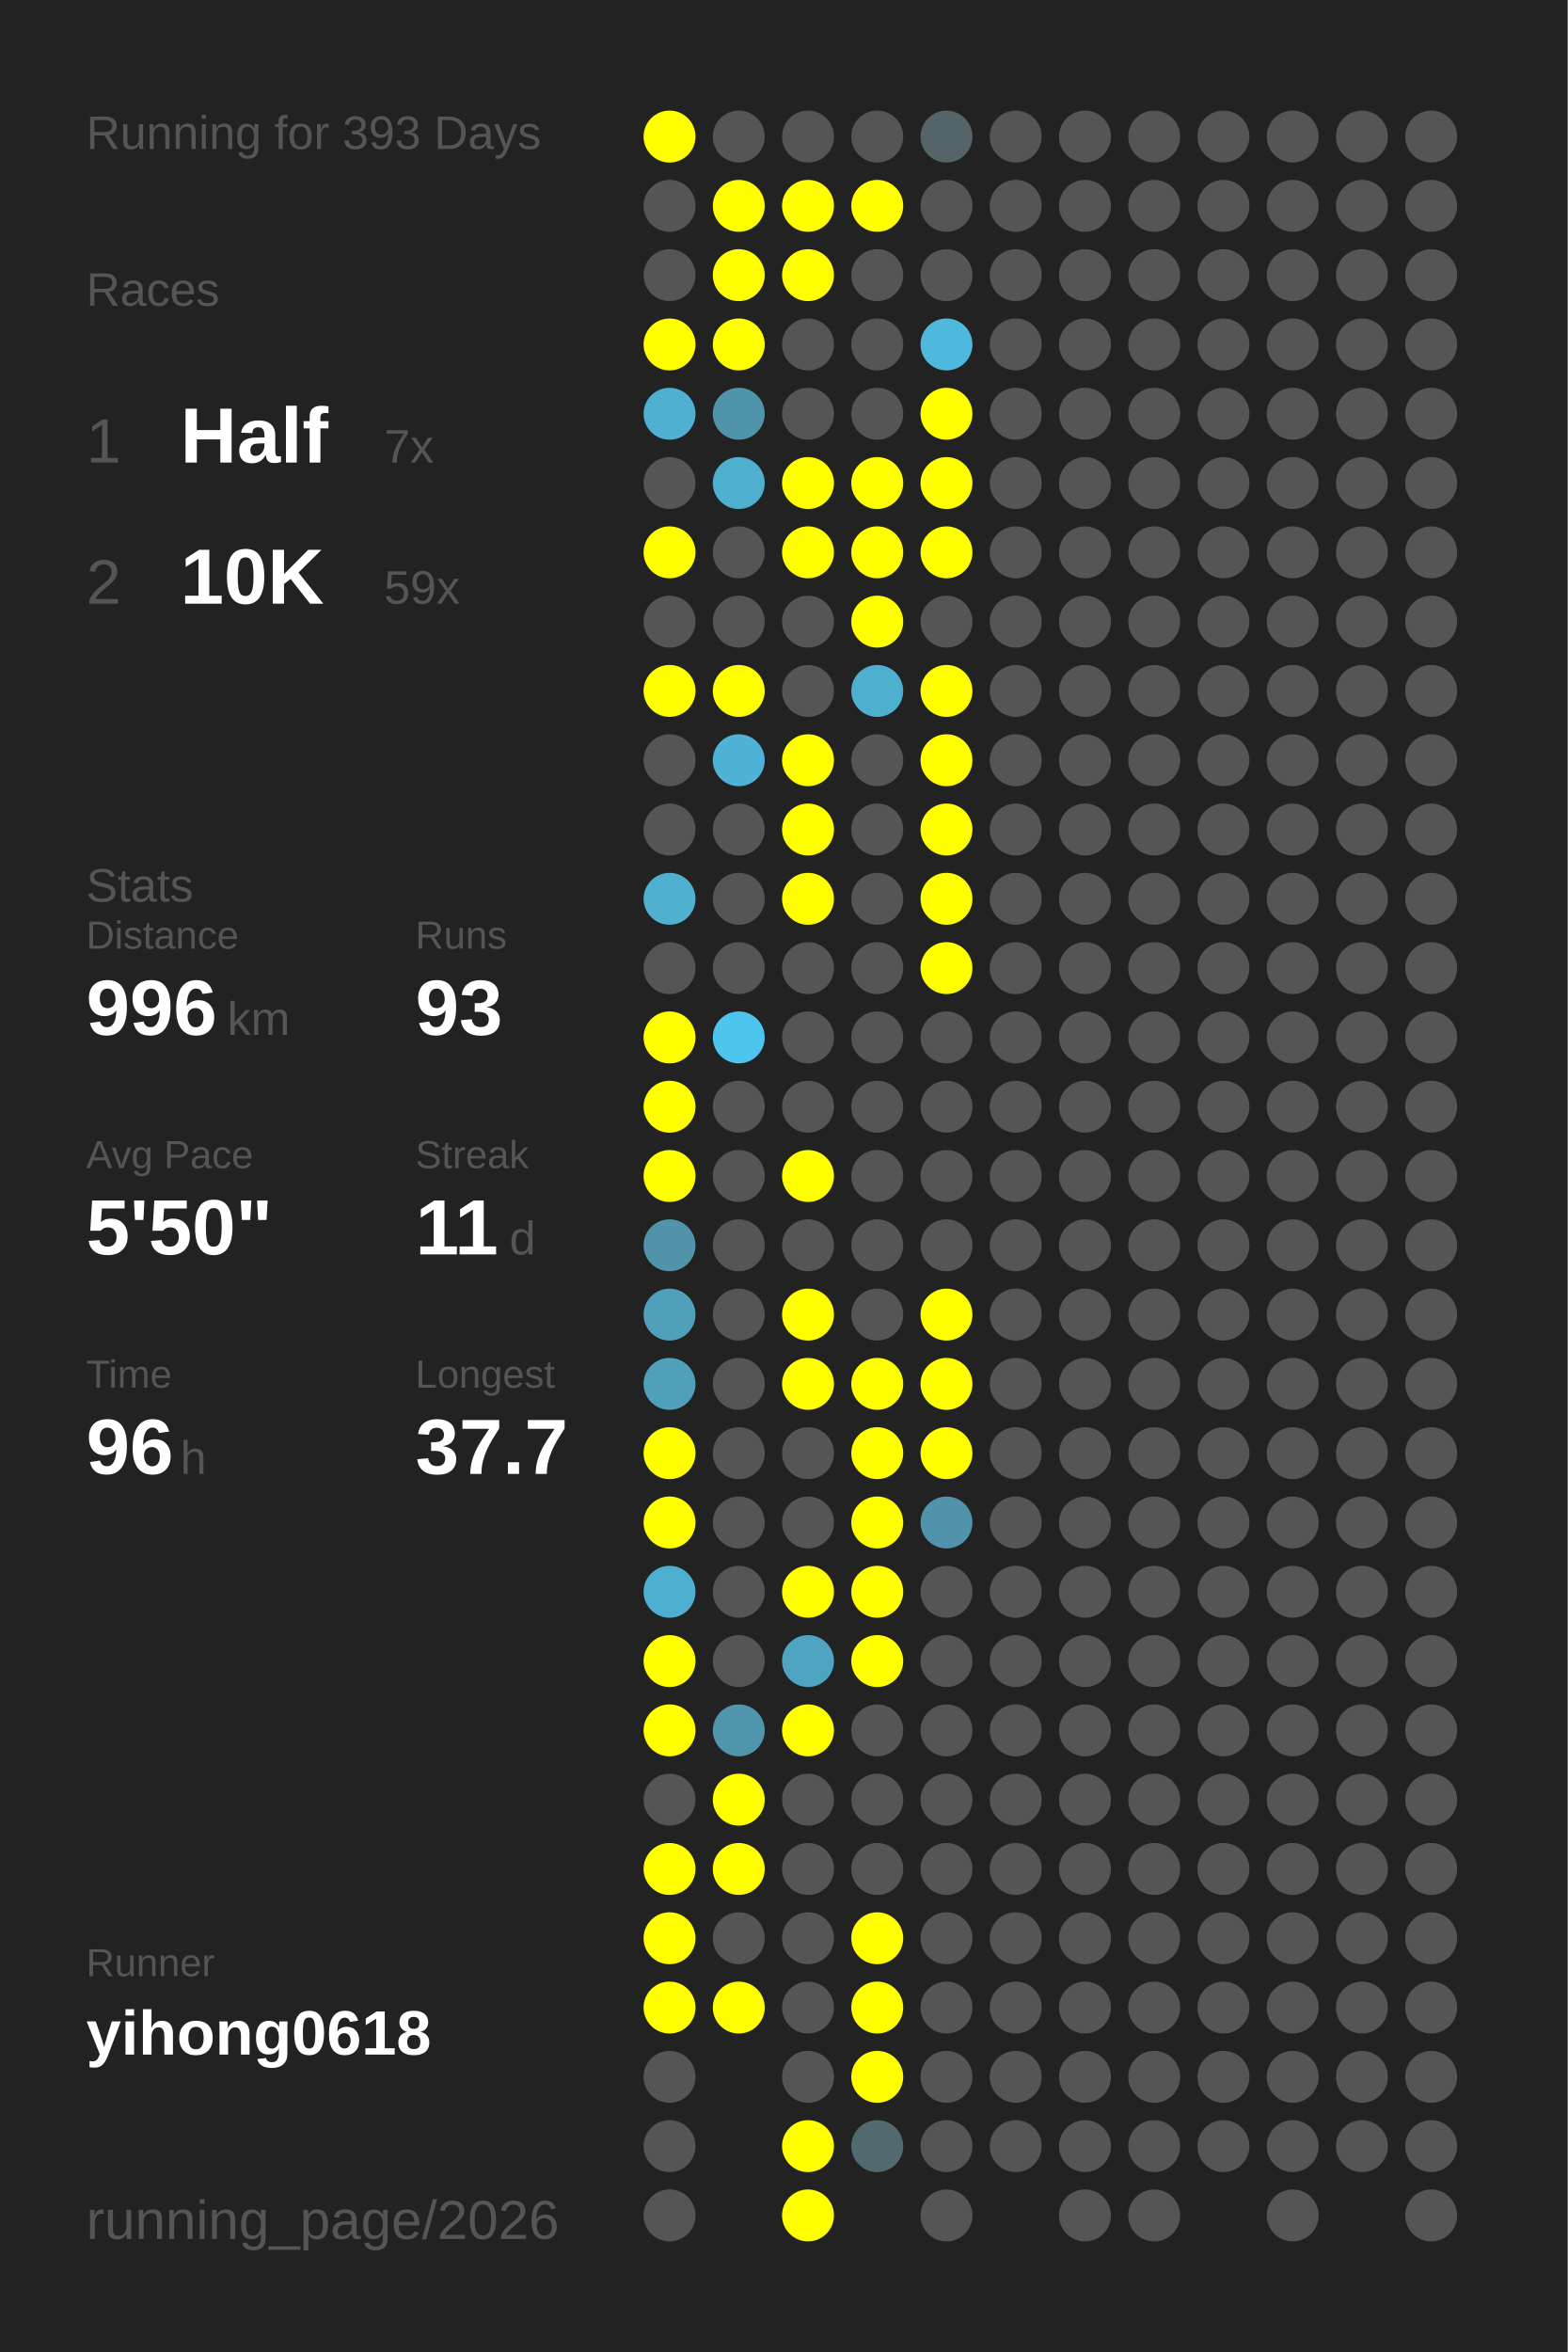
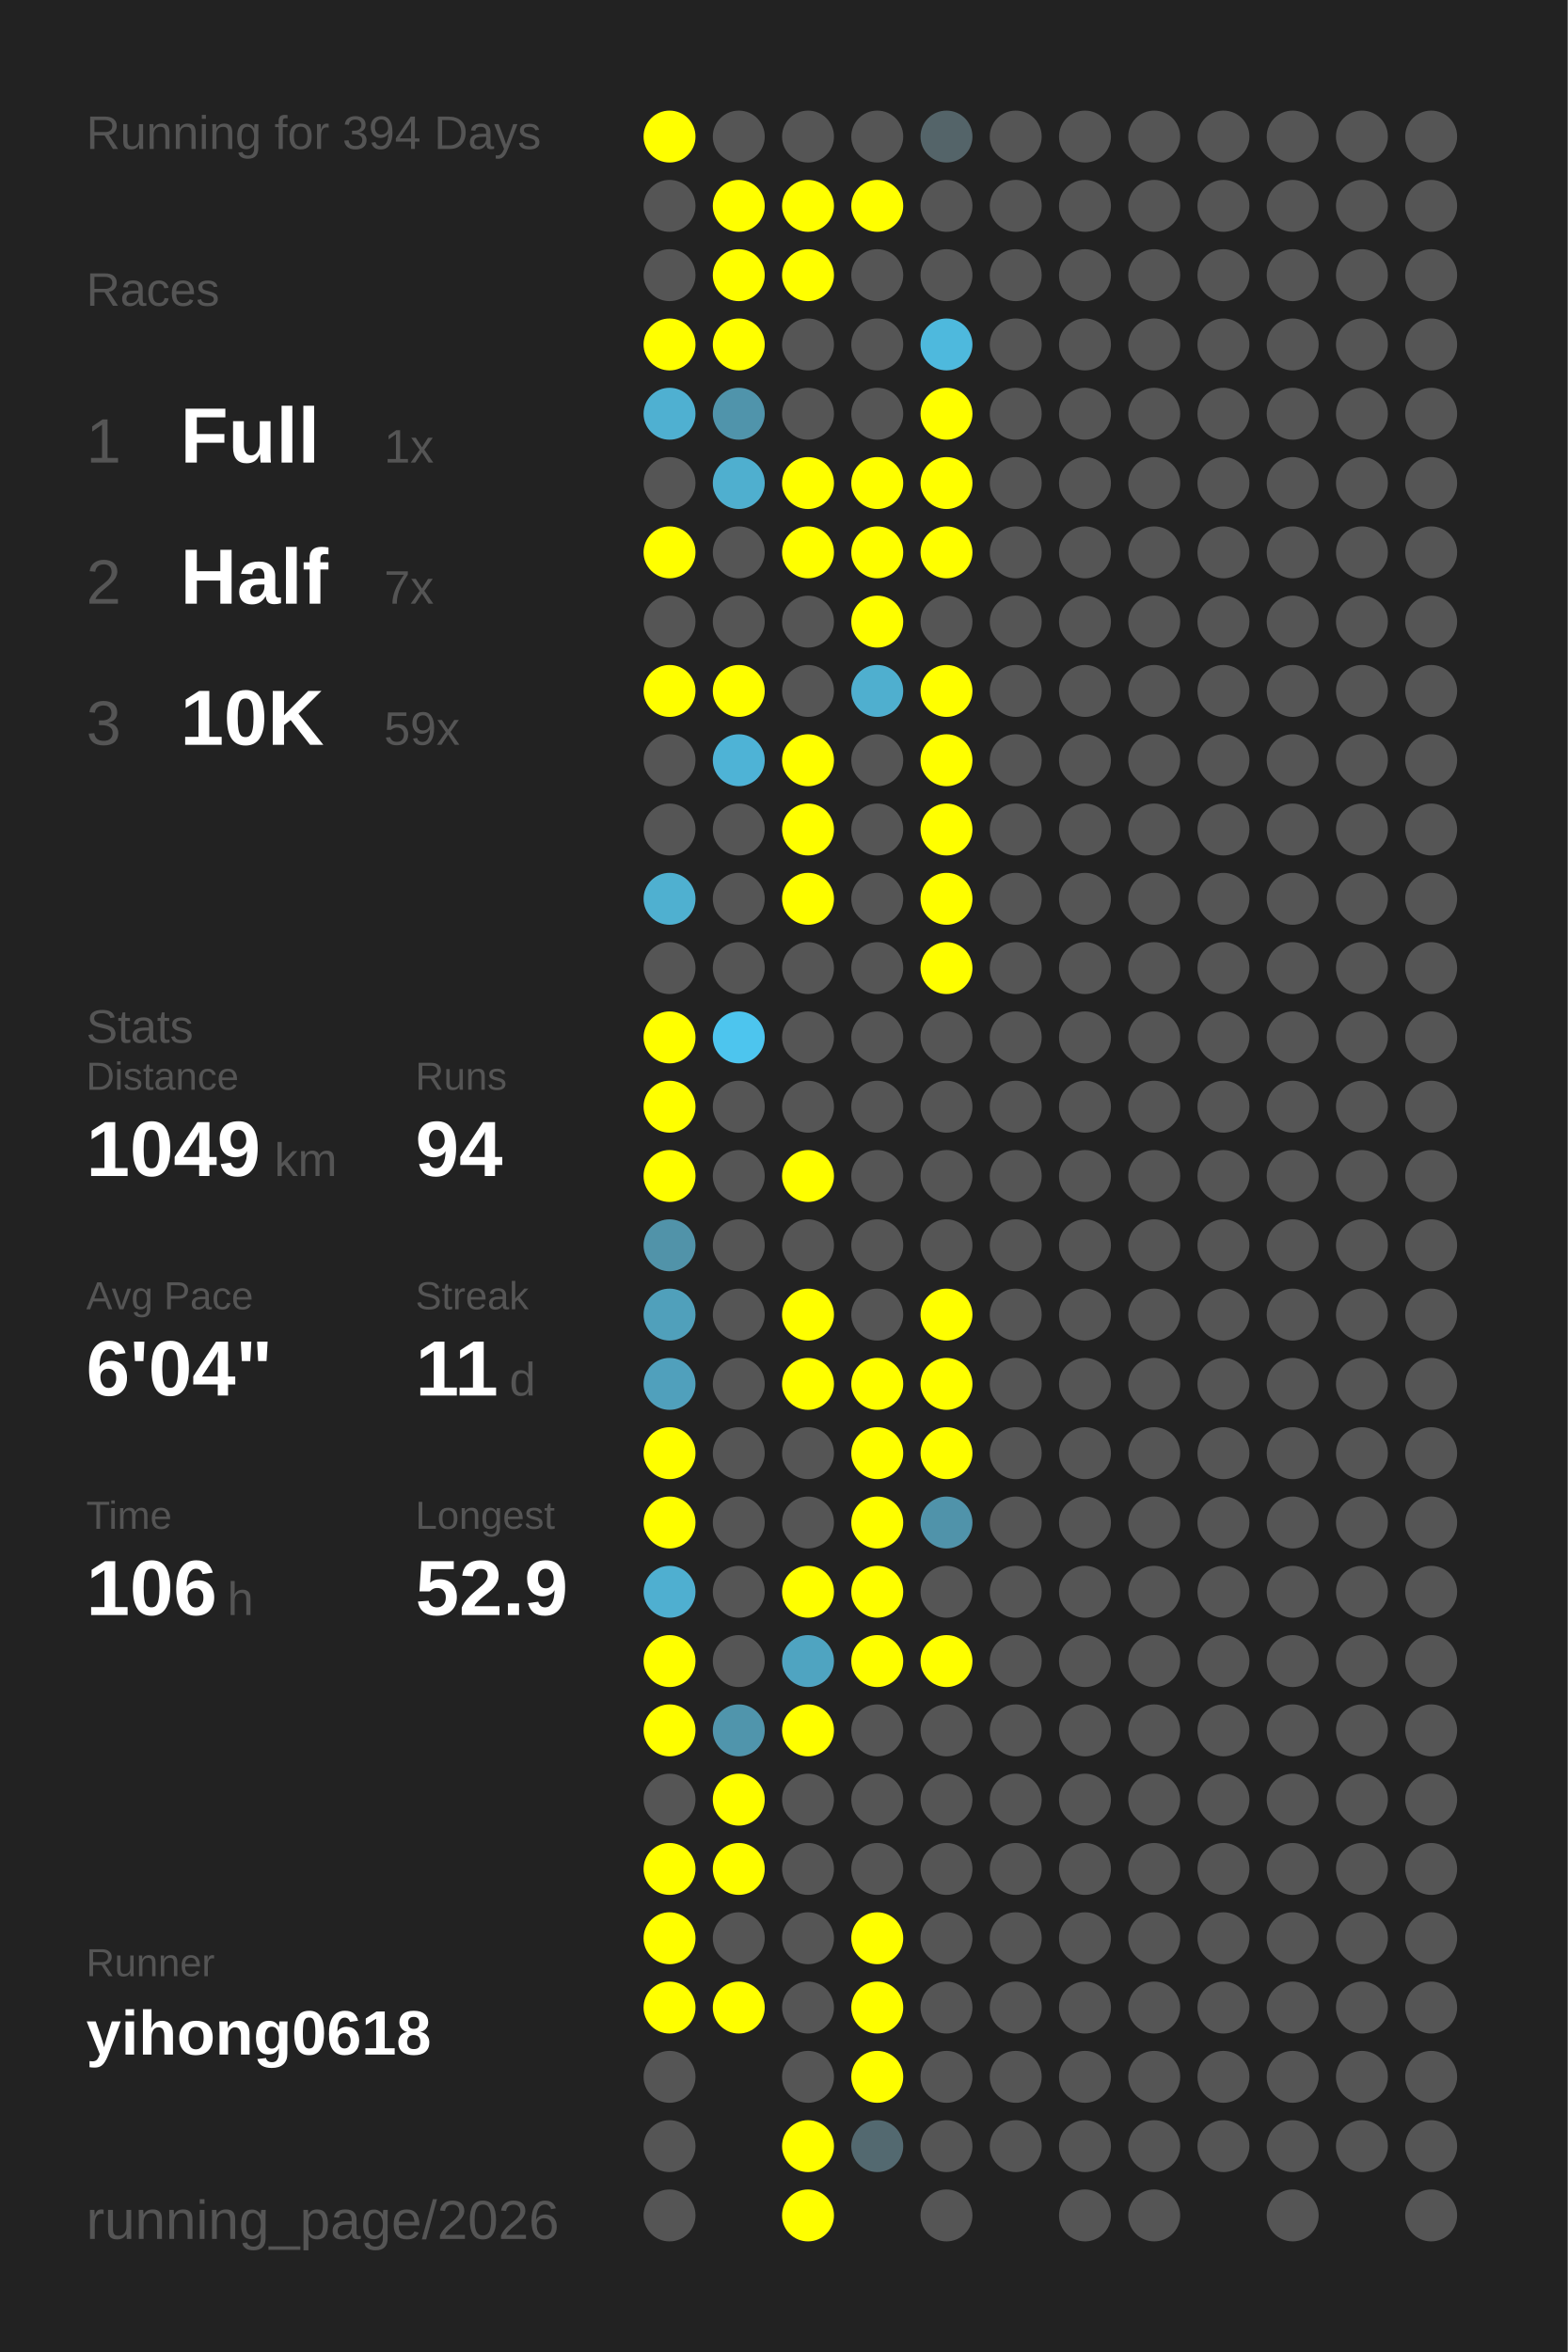
<svg xmlns="http://www.w3.org/2000/svg" baseProfile="full" height="300mm" version="1.1" viewBox="0,0,200,300" width="200mm">
  <defs />
  <rect fill="#222222" height="300" width="200" x="0" y="0" />
-   <text fill="#555555" style="font-size:6px; font-family:Arial;" x="11" y="19">Running for 393 Days</text>
+   <text fill="#555555" style="font-size:6px; font-family:Arial;" x="11" y="19">Running for 394 Days</text>
  <text fill="#555555" style="font-size:6px; font-family:Arial;" x="11" y="39">Races</text>
  <text fill="#555555" style="font-size:8px; font-family:Arial;" x="11" y="59">1</text>
-   <text fill="#FFFFFF" style="font-size:10px; font-family:Arial; font-weight:bold;" x="23" y="59">Half</text>
-   <text fill="#555555" style="font-size:6px; font-family:Arial;" x="49" y="59">7x</text>
+   <text fill="#FFFFFF" style="font-size:10px; font-family:Arial; font-weight:bold;" x="23" y="59">Full</text>
+   <text fill="#555555" style="font-size:6px; font-family:Arial;" x="49" y="59">1x</text>
  <text fill="#555555" style="font-size:8px; font-family:Arial;" x="11" y="77">2</text>
-   <text fill="#FFFFFF" style="font-size:10px; font-family:Arial; font-weight:bold;" x="23" y="77">10K</text>
-   <text fill="#555555" style="font-size:6px; font-family:Arial;" x="49" y="77">59x</text>
-   <text fill="#555555" style="font-size:6px; font-family:Arial;" x="11" y="115">Stats</text>
-   <text fill="#555555" style="font-size:5px; font-family:Arial;" x="11" y="121">Distance</text>
-   <text fill="#FFFFFF" style="font-size:10px; font-family:Arial; font-weight:bold;" x="11" y="132">996</text>
-   <text fill="#555555" style="font-size:6px; font-family:Arial;" x="29" y="132">km</text>
-   <text fill="#555555" style="font-size:5px; font-family:Arial;" x="53" y="121">Runs</text>
-   <text fill="#FFFFFF" style="font-size:10px; font-family:Arial; font-weight:bold;" x="53" y="132">93</text>
-   <text fill="#555555" style="font-size:5px; font-family:Arial;" x="11" y="149">Avg Pace</text>
-   <text fill="#FFFFFF" style="font-size:10px; font-family:Arial; font-weight:bold;" x="11" y="160">5'50"</text>
-   <text fill="#555555" style="font-size:5px; font-family:Arial;" x="53" y="149">Streak</text>
-   <text fill="#FFFFFF" style="font-size:10px; font-family:Arial; font-weight:bold;" x="53" y="160">11</text>
-   <text fill="#555555" style="font-size:6px; font-family:Arial;" x="65" y="160">d</text>
-   <text fill="#555555" style="font-size:5px; font-family:Arial;" x="11" y="177">Time</text>
-   <text fill="#FFFFFF" style="font-size:10px; font-family:Arial; font-weight:bold;" x="11" y="188">96</text>
-   <text fill="#555555" style="font-size:6px; font-family:Arial;" x="23" y="188">h</text>
-   <text fill="#555555" style="font-size:5px; font-family:Arial;" x="53" y="177">Longest</text>
-   <text fill="#FFFFFF" style="font-size:10px; font-family:Arial; font-weight:bold;" x="53" y="188">37.7</text>
+   <text fill="#FFFFFF" style="font-size:10px; font-family:Arial; font-weight:bold;" x="23" y="77">Half</text>
+   <text fill="#555555" style="font-size:6px; font-family:Arial;" x="49" y="77">7x</text>
+   <text fill="#555555" style="font-size:8px; font-family:Arial;" x="11" y="95">3</text>
+   <text fill="#FFFFFF" style="font-size:10px; font-family:Arial; font-weight:bold;" x="23" y="95">10K</text>
+   <text fill="#555555" style="font-size:6px; font-family:Arial;" x="49" y="95">59x</text>
+   <text fill="#555555" style="font-size:6px; font-family:Arial;" x="11" y="133">Stats</text>
+   <text fill="#555555" style="font-size:5px; font-family:Arial;" x="11" y="139">Distance</text>
+   <text fill="#FFFFFF" style="font-size:10px; font-family:Arial; font-weight:bold;" x="11" y="150">1049</text>
+   <text fill="#555555" style="font-size:6px; font-family:Arial;" x="35" y="150">km</text>
+   <text fill="#555555" style="font-size:5px; font-family:Arial;" x="53" y="139">Runs</text>
+   <text fill="#FFFFFF" style="font-size:10px; font-family:Arial; font-weight:bold;" x="53" y="150">94</text>
+   <text fill="#555555" style="font-size:5px; font-family:Arial;" x="11" y="167">Avg Pace</text>
+   <text fill="#FFFFFF" style="font-size:10px; font-family:Arial; font-weight:bold;" x="11" y="178">6'04"</text>
+   <text fill="#555555" style="font-size:5px; font-family:Arial;" x="53" y="167">Streak</text>
+   <text fill="#FFFFFF" style="font-size:10px; font-family:Arial; font-weight:bold;" x="53" y="178">11</text>
+   <text fill="#555555" style="font-size:6px; font-family:Arial;" x="65" y="178">d</text>
+   <text fill="#555555" style="font-size:5px; font-family:Arial;" x="11" y="195">Time</text>
+   <text fill="#FFFFFF" style="font-size:10px; font-family:Arial; font-weight:bold;" x="11" y="206">106</text>
+   <text fill="#555555" style="font-size:6px; font-family:Arial;" x="29" y="206">h</text>
+   <text fill="#555555" style="font-size:5px; font-family:Arial;" x="53" y="195">Longest</text>
+   <text fill="#FFFFFF" style="font-size:10px; font-family:Arial; font-weight:bold;" x="53" y="206">52.9</text>
  <text fill="#555555" style="font-size:5px; font-family:Arial;" x="11" y="252.065">Runner</text>
  <text fill="#FFFFFF" style="font-size:8px; font-family:Arial; font-weight:bold;" x="11" y="262.065">yihong0618</text>
  <text fill="#555555" style="font-size:7px; font-family:Arial;" x="11" y="285.581">running_page/2026</text>
  <circle cx="85.417" cy="17.419" fill="#FFFF00" r="3.312" />
  <circle cx="85.417" cy="26.258" fill="#555555" r="3.312" />
  <circle cx="85.417" cy="35.097" fill="#555555" r="3.312" />
  <circle cx="85.417" cy="43.935" fill="#FFFF00" r="3.312" />
  <circle cx="85.417" cy="52.774" fill="#4fb0d1" r="3.312" />
  <circle cx="85.417" cy="61.613" fill="#555555" r="3.312" />
  <circle cx="85.417" cy="70.452" fill="#FFFF00" r="3.312" />
  <circle cx="85.417" cy="79.29" fill="#555555" r="3.312" />
  <circle cx="85.417" cy="88.129" fill="#FFFF00" r="3.312" />
  <circle cx="85.417" cy="96.968" fill="#555555" r="3.312" />
  <circle cx="85.417" cy="105.806" fill="#555555" r="3.312" />
  <circle cx="85.417" cy="114.645" fill="#4fb0d0" r="3.312" />
  <circle cx="85.417" cy="123.484" fill="#555555" r="3.312" />
  <circle cx="85.417" cy="132.323" fill="#FFFF00" r="3.312" />
  <circle cx="85.417" cy="141.161" fill="#FFFF00" r="3.312" />
  <circle cx="85.417" cy="150" fill="#FFFF00" r="3.312" />
  <circle cx="85.417" cy="158.839" fill="#5193a9" r="3.312" />
  <circle cx="85.417" cy="167.677" fill="#50a0bb" r="3.312" />
  <circle cx="85.417" cy="176.516" fill="#50a0bc" r="3.312" />
  <circle cx="85.417" cy="185.355" fill="#FFFF00" r="3.312" />
  <circle cx="85.417" cy="194.194" fill="#FFFF00" r="3.312" />
  <circle cx="85.417" cy="203.032" fill="#4fafd0" r="3.312" />
  <circle cx="85.417" cy="211.871" fill="#FFFF00" r="3.312" />
  <circle cx="85.417" cy="220.71" fill="#FFFF00" r="3.312" />
  <circle cx="85.417" cy="229.548" fill="#555555" r="3.312" />
  <circle cx="85.417" cy="238.387" fill="#FFFF00" r="3.312" />
  <circle cx="85.417" cy="247.226" fill="#FFFF00" r="3.312" />
  <circle cx="85.417" cy="256.065" fill="#FFFF00" r="3.312" />
  <circle cx="85.417" cy="264.903" fill="#555555" r="3.312" />
  <circle cx="85.417" cy="273.742" fill="#555555" r="3.312" />
  <circle cx="85.417" cy="282.581" fill="#555555" r="3.312" />
  <circle cx="94.25" cy="17.419" fill="#555555" r="3.312" />
  <circle cx="94.25" cy="26.258" fill="#FFFF00" r="3.312" />
  <circle cx="94.25" cy="35.097" fill="#FFFF00" r="3.312" />
  <circle cx="94.25" cy="43.935" fill="#FFFF00" r="3.312" />
  <circle cx="94.25" cy="52.774" fill="#5094ab" r="3.312" />
  <circle cx="94.25" cy="61.613" fill="#4fafcf" r="3.312" />
  <circle cx="94.25" cy="70.452" fill="#555555" r="3.312" />
  <circle cx="94.25" cy="79.29" fill="#555555" r="3.312" />
  <circle cx="94.25" cy="88.129" fill="#FFFF00" r="3.312" />
  <circle cx="94.25" cy="96.968" fill="#4eb3d6" r="3.312" />
  <circle cx="94.25" cy="105.806" fill="#555555" r="3.312" />
  <circle cx="94.25" cy="114.645" fill="#555555" r="3.312" />
  <circle cx="94.25" cy="123.484" fill="#555555" r="3.312" />
  <circle cx="94.25" cy="132.323" fill="#4dc5ee" r="3.312" />
  <circle cx="94.25" cy="141.161" fill="#555555" r="3.312" />
  <circle cx="94.25" cy="150" fill="#555555" r="3.312" />
  <circle cx="94.25" cy="158.839" fill="#555555" r="3.312" />
  <circle cx="94.25" cy="167.677" fill="#555555" r="3.312" />
  <circle cx="94.25" cy="176.516" fill="#555555" r="3.312" />
  <circle cx="94.25" cy="185.355" fill="#555555" r="3.312" />
  <circle cx="94.25" cy="194.194" fill="#555555" r="3.312" />
  <circle cx="94.25" cy="203.032" fill="#555555" r="3.312" />
  <circle cx="94.25" cy="211.871" fill="#555555" r="3.312" />
  <circle cx="94.25" cy="220.71" fill="#5095ac" r="3.312" />
  <circle cx="94.25" cy="229.548" fill="#FFFF00" r="3.312" />
  <circle cx="94.25" cy="238.387" fill="#FFFF00" r="3.312" />
  <circle cx="94.25" cy="247.226" fill="#555555" r="3.312" />
  <circle cx="94.25" cy="256.065" fill="#FFFF00" r="3.312" />
  <circle cx="103.083" cy="17.419" fill="#555555" r="3.312" />
  <circle cx="103.083" cy="26.258" fill="#FFFF00" r="3.312" />
  <circle cx="103.083" cy="35.097" fill="#FFFF00" r="3.312" />
  <circle cx="103.083" cy="43.935" fill="#555555" r="3.312" />
  <circle cx="103.083" cy="52.774" fill="#555555" r="3.312" />
  <circle cx="103.083" cy="61.613" fill="#FFFF00" r="3.312" />
  <circle cx="103.083" cy="70.452" fill="#FFFF00" r="3.312" />
  <circle cx="103.083" cy="79.29" fill="#555555" r="3.312" />
  <circle cx="103.083" cy="88.129" fill="#555555" r="3.312" />
  <circle cx="103.083" cy="96.968" fill="#FFFF00" r="3.312" />
  <circle cx="103.083" cy="105.806" fill="#FFFF00" r="3.312" />
  <circle cx="103.083" cy="114.645" fill="#FFFF00" r="3.312" />
  <circle cx="103.083" cy="123.484" fill="#555555" r="3.312" />
  <circle cx="103.083" cy="132.323" fill="#555555" r="3.312" />
  <circle cx="103.083" cy="141.161" fill="#555555" r="3.312" />
  <circle cx="103.083" cy="150" fill="#FFFF00" r="3.312" />
  <circle cx="103.083" cy="158.839" fill="#555555" r="3.312" />
  <circle cx="103.083" cy="167.677" fill="#FFFF00" r="3.312" />
  <circle cx="103.083" cy="176.516" fill="#FFFF00" r="3.312" />
  <circle cx="103.083" cy="185.355" fill="#555555" r="3.312" />
  <circle cx="103.083" cy="194.194" fill="#555555" r="3.312" />
  <circle cx="103.083" cy="203.032" fill="#FFFF00" r="3.312" />
  <circle cx="103.083" cy="211.871" fill="#4fa4c1" r="3.312" />
  <circle cx="103.083" cy="220.71" fill="#FFFF00" r="3.312" />
  <circle cx="103.083" cy="229.548" fill="#555555" r="3.312" />
  <circle cx="103.083" cy="238.387" fill="#555555" r="3.312" />
  <circle cx="103.083" cy="247.226" fill="#555555" r="3.312" />
  <circle cx="103.083" cy="256.065" fill="#555555" r="3.312" />
  <circle cx="103.083" cy="264.903" fill="#555555" r="3.312" />
  <circle cx="103.083" cy="273.742" fill="#FFFF00" r="3.312" />
  <circle cx="103.083" cy="282.581" fill="#FFFF00" r="3.312" />
  <circle cx="111.917" cy="17.419" fill="#555555" r="3.312" />
  <circle cx="111.917" cy="26.258" fill="#FFFF00" r="3.312" />
  <circle cx="111.917" cy="35.097" fill="#555555" r="3.312" />
  <circle cx="111.917" cy="43.935" fill="#555555" r="3.312" />
  <circle cx="111.917" cy="52.774" fill="#555555" r="3.312" />
  <circle cx="111.917" cy="61.613" fill="#FFFF00" r="3.312" />
  <circle cx="111.917" cy="70.452" fill="#FFFF00" r="3.312" />
  <circle cx="111.917" cy="79.29" fill="#FFFF00" r="3.312" />
  <circle cx="111.917" cy="88.129" fill="#4fafcf" r="3.312" />
  <circle cx="111.917" cy="96.968" fill="#555555" r="3.312" />
  <circle cx="111.917" cy="105.806" fill="#555555" r="3.312" />
  <circle cx="111.917" cy="114.645" fill="#555555" r="3.312" />
  <circle cx="111.917" cy="123.484" fill="#555555" r="3.312" />
  <circle cx="111.917" cy="132.323" fill="#555555" r="3.312" />
  <circle cx="111.917" cy="141.161" fill="#555555" r="3.312" />
  <circle cx="111.917" cy="150" fill="#555555" r="3.312" />
  <circle cx="111.917" cy="158.839" fill="#555555" r="3.312" />
  <circle cx="111.917" cy="167.677" fill="#555555" r="3.312" />
  <circle cx="111.917" cy="176.516" fill="#FFFF00" r="3.312" />
  <circle cx="111.917" cy="185.355" fill="#FFFF00" r="3.312" />
  <circle cx="111.917" cy="194.194" fill="#FFFF00" r="3.312" />
  <circle cx="111.917" cy="203.032" fill="#FFFF00" r="3.312" />
  <circle cx="111.917" cy="211.871" fill="#FFFF00" r="3.312" />
  <circle cx="111.917" cy="220.71" fill="#555555" r="3.312" />
  <circle cx="111.917" cy="229.548" fill="#555555" r="3.312" />
  <circle cx="111.917" cy="238.387" fill="#555555" r="3.312" />
  <circle cx="111.917" cy="247.226" fill="#FFFF00" r="3.312" />
  <circle cx="111.917" cy="256.065" fill="#FFFF00" r="3.312" />
  <circle cx="111.917" cy="264.903" fill="#FFFF00" r="3.312" />
  <circle cx="111.917" cy="273.742" fill="#536970" r="3.312" />
  <circle cx="120.75" cy="17.419" fill="#546469" r="3.312" />
  <circle cx="120.75" cy="26.258" fill="#555555" r="3.312" />
  <circle cx="120.75" cy="35.097" fill="#555555" r="3.312" />
  <circle cx="120.75" cy="43.935" fill="#4eb9dd" r="3.312" />
  <circle cx="120.75" cy="52.774" fill="#FFFF00" r="3.312" />
  <circle cx="120.75" cy="61.613" fill="#FFFF00" r="3.312" />
  <circle cx="120.75" cy="70.452" fill="#FFFF00" r="3.312" />
  <circle cx="120.75" cy="79.29" fill="#555555" r="3.312" />
  <circle cx="120.75" cy="88.129" fill="#FFFF00" r="3.312" />
  <circle cx="120.75" cy="96.968" fill="#FFFF00" r="3.312" />
  <circle cx="120.75" cy="105.806" fill="#FFFF00" r="3.312" />
  <circle cx="120.75" cy="114.645" fill="#FFFF00" r="3.312" />
  <circle cx="120.75" cy="123.484" fill="#FFFF00" r="3.312" />
  <circle cx="120.75" cy="132.323" fill="#555555" r="3.312" />
  <circle cx="120.75" cy="141.161" fill="#555555" r="3.312" />
  <circle cx="120.75" cy="150" fill="#555555" r="3.312" />
  <circle cx="120.75" cy="158.839" fill="#555555" r="3.312" />
  <circle cx="120.75" cy="167.677" fill="#FFFF00" r="3.312" />
  <circle cx="120.75" cy="176.516" fill="#FFFF00" r="3.312" />
  <circle cx="120.75" cy="185.355" fill="#FFFF00" r="3.312" />
  <circle cx="120.75" cy="194.194" fill="#5093aa" r="3.312" />
  <circle cx="120.75" cy="203.032" fill="#555555" r="3.312" />
-   <circle cx="120.75" cy="211.871" fill="#555555" r="3.312" />
+   <circle cx="120.75" cy="211.871" fill="#FFFF00" r="3.312" />
  <circle cx="120.75" cy="220.71" fill="#555555" r="3.312" />
  <circle cx="120.75" cy="229.548" fill="#555555" r="3.312" />
  <circle cx="120.75" cy="238.387" fill="#555555" r="3.312" />
  <circle cx="120.75" cy="247.226" fill="#555555" r="3.312" />
  <circle cx="120.75" cy="256.065" fill="#555555" r="3.312" />
  <circle cx="120.75" cy="264.903" fill="#555555" r="3.312" />
  <circle cx="120.75" cy="273.742" fill="#555555" r="3.312" />
  <circle cx="120.75" cy="282.581" fill="#555555" r="3.312" />
  <circle cx="129.583" cy="17.419" fill="#555555" r="3.312" />
  <circle cx="129.583" cy="26.258" fill="#555555" r="3.312" />
  <circle cx="129.583" cy="35.097" fill="#555555" r="3.312" />
  <circle cx="129.583" cy="43.935" fill="#555555" r="3.312" />
  <circle cx="129.583" cy="52.774" fill="#555555" r="3.312" />
  <circle cx="129.583" cy="61.613" fill="#555555" r="3.312" />
  <circle cx="129.583" cy="70.452" fill="#555555" r="3.312" />
  <circle cx="129.583" cy="79.29" fill="#555555" r="3.312" />
  <circle cx="129.583" cy="88.129" fill="#555555" r="3.312" />
  <circle cx="129.583" cy="96.968" fill="#555555" r="3.312" />
  <circle cx="129.583" cy="105.806" fill="#555555" r="3.312" />
  <circle cx="129.583" cy="114.645" fill="#555555" r="3.312" />
  <circle cx="129.583" cy="123.484" fill="#555555" r="3.312" />
  <circle cx="129.583" cy="132.323" fill="#555555" r="3.312" />
  <circle cx="129.583" cy="141.161" fill="#555555" r="3.312" />
  <circle cx="129.583" cy="150" fill="#555555" r="3.312" />
  <circle cx="129.583" cy="158.839" fill="#555555" r="3.312" />
  <circle cx="129.583" cy="167.677" fill="#555555" r="3.312" />
  <circle cx="129.583" cy="176.516" fill="#555555" r="3.312" />
  <circle cx="129.583" cy="185.355" fill="#555555" r="3.312" />
  <circle cx="129.583" cy="194.194" fill="#555555" r="3.312" />
  <circle cx="129.583" cy="203.032" fill="#555555" r="3.312" />
  <circle cx="129.583" cy="211.871" fill="#555555" r="3.312" />
  <circle cx="129.583" cy="220.71" fill="#555555" r="3.312" />
  <circle cx="129.583" cy="229.548" fill="#555555" r="3.312" />
  <circle cx="129.583" cy="238.387" fill="#555555" r="3.312" />
  <circle cx="129.583" cy="247.226" fill="#555555" r="3.312" />
  <circle cx="129.583" cy="256.065" fill="#555555" r="3.312" />
  <circle cx="129.583" cy="264.903" fill="#555555" r="3.312" />
  <circle cx="129.583" cy="273.742" fill="#555555" r="3.312" />
  <circle cx="138.417" cy="17.419" fill="#555555" r="3.312" />
  <circle cx="138.417" cy="26.258" fill="#555555" r="3.312" />
  <circle cx="138.417" cy="35.097" fill="#555555" r="3.312" />
  <circle cx="138.417" cy="43.935" fill="#555555" r="3.312" />
  <circle cx="138.417" cy="52.774" fill="#555555" r="3.312" />
  <circle cx="138.417" cy="61.613" fill="#555555" r="3.312" />
  <circle cx="138.417" cy="70.452" fill="#555555" r="3.312" />
  <circle cx="138.417" cy="79.29" fill="#555555" r="3.312" />
  <circle cx="138.417" cy="88.129" fill="#555555" r="3.312" />
  <circle cx="138.417" cy="96.968" fill="#555555" r="3.312" />
  <circle cx="138.417" cy="105.806" fill="#555555" r="3.312" />
  <circle cx="138.417" cy="114.645" fill="#555555" r="3.312" />
  <circle cx="138.417" cy="123.484" fill="#555555" r="3.312" />
  <circle cx="138.417" cy="132.323" fill="#555555" r="3.312" />
  <circle cx="138.417" cy="141.161" fill="#555555" r="3.312" />
  <circle cx="138.417" cy="150" fill="#555555" r="3.312" />
  <circle cx="138.417" cy="158.839" fill="#555555" r="3.312" />
  <circle cx="138.417" cy="167.677" fill="#555555" r="3.312" />
  <circle cx="138.417" cy="176.516" fill="#555555" r="3.312" />
  <circle cx="138.417" cy="185.355" fill="#555555" r="3.312" />
  <circle cx="138.417" cy="194.194" fill="#555555" r="3.312" />
  <circle cx="138.417" cy="203.032" fill="#555555" r="3.312" />
  <circle cx="138.417" cy="211.871" fill="#555555" r="3.312" />
  <circle cx="138.417" cy="220.71" fill="#555555" r="3.312" />
  <circle cx="138.417" cy="229.548" fill="#555555" r="3.312" />
  <circle cx="138.417" cy="238.387" fill="#555555" r="3.312" />
  <circle cx="138.417" cy="247.226" fill="#555555" r="3.312" />
  <circle cx="138.417" cy="256.065" fill="#555555" r="3.312" />
  <circle cx="138.417" cy="264.903" fill="#555555" r="3.312" />
  <circle cx="138.417" cy="273.742" fill="#555555" r="3.312" />
  <circle cx="138.417" cy="282.581" fill="#555555" r="3.312" />
  <circle cx="147.25" cy="17.419" fill="#555555" r="3.312" />
  <circle cx="147.25" cy="26.258" fill="#555555" r="3.312" />
  <circle cx="147.25" cy="35.097" fill="#555555" r="3.312" />
  <circle cx="147.25" cy="43.935" fill="#555555" r="3.312" />
  <circle cx="147.25" cy="52.774" fill="#555555" r="3.312" />
  <circle cx="147.25" cy="61.613" fill="#555555" r="3.312" />
  <circle cx="147.25" cy="70.452" fill="#555555" r="3.312" />
  <circle cx="147.25" cy="79.29" fill="#555555" r="3.312" />
  <circle cx="147.25" cy="88.129" fill="#555555" r="3.312" />
  <circle cx="147.25" cy="96.968" fill="#555555" r="3.312" />
  <circle cx="147.25" cy="105.806" fill="#555555" r="3.312" />
  <circle cx="147.25" cy="114.645" fill="#555555" r="3.312" />
  <circle cx="147.25" cy="123.484" fill="#555555" r="3.312" />
  <circle cx="147.25" cy="132.323" fill="#555555" r="3.312" />
  <circle cx="147.25" cy="141.161" fill="#555555" r="3.312" />
  <circle cx="147.25" cy="150" fill="#555555" r="3.312" />
  <circle cx="147.25" cy="158.839" fill="#555555" r="3.312" />
  <circle cx="147.25" cy="167.677" fill="#555555" r="3.312" />
  <circle cx="147.25" cy="176.516" fill="#555555" r="3.312" />
  <circle cx="147.25" cy="185.355" fill="#555555" r="3.312" />
  <circle cx="147.25" cy="194.194" fill="#555555" r="3.312" />
  <circle cx="147.25" cy="203.032" fill="#555555" r="3.312" />
  <circle cx="147.25" cy="211.871" fill="#555555" r="3.312" />
  <circle cx="147.25" cy="220.71" fill="#555555" r="3.312" />
  <circle cx="147.25" cy="229.548" fill="#555555" r="3.312" />
  <circle cx="147.25" cy="238.387" fill="#555555" r="3.312" />
  <circle cx="147.25" cy="247.226" fill="#555555" r="3.312" />
  <circle cx="147.25" cy="256.065" fill="#555555" r="3.312" />
  <circle cx="147.25" cy="264.903" fill="#555555" r="3.312" />
  <circle cx="147.25" cy="273.742" fill="#555555" r="3.312" />
  <circle cx="147.25" cy="282.581" fill="#555555" r="3.312" />
  <circle cx="156.083" cy="17.419" fill="#555555" r="3.312" />
  <circle cx="156.083" cy="26.258" fill="#555555" r="3.312" />
  <circle cx="156.083" cy="35.097" fill="#555555" r="3.312" />
  <circle cx="156.083" cy="43.935" fill="#555555" r="3.312" />
  <circle cx="156.083" cy="52.774" fill="#555555" r="3.312" />
  <circle cx="156.083" cy="61.613" fill="#555555" r="3.312" />
  <circle cx="156.083" cy="70.452" fill="#555555" r="3.312" />
  <circle cx="156.083" cy="79.29" fill="#555555" r="3.312" />
  <circle cx="156.083" cy="88.129" fill="#555555" r="3.312" />
  <circle cx="156.083" cy="96.968" fill="#555555" r="3.312" />
  <circle cx="156.083" cy="105.806" fill="#555555" r="3.312" />
  <circle cx="156.083" cy="114.645" fill="#555555" r="3.312" />
  <circle cx="156.083" cy="123.484" fill="#555555" r="3.312" />
  <circle cx="156.083" cy="132.323" fill="#555555" r="3.312" />
  <circle cx="156.083" cy="141.161" fill="#555555" r="3.312" />
  <circle cx="156.083" cy="150" fill="#555555" r="3.312" />
  <circle cx="156.083" cy="158.839" fill="#555555" r="3.312" />
  <circle cx="156.083" cy="167.677" fill="#555555" r="3.312" />
  <circle cx="156.083" cy="176.516" fill="#555555" r="3.312" />
  <circle cx="156.083" cy="185.355" fill="#555555" r="3.312" />
  <circle cx="156.083" cy="194.194" fill="#555555" r="3.312" />
  <circle cx="156.083" cy="203.032" fill="#555555" r="3.312" />
  <circle cx="156.083" cy="211.871" fill="#555555" r="3.312" />
  <circle cx="156.083" cy="220.71" fill="#555555" r="3.312" />
  <circle cx="156.083" cy="229.548" fill="#555555" r="3.312" />
  <circle cx="156.083" cy="238.387" fill="#555555" r="3.312" />
  <circle cx="156.083" cy="247.226" fill="#555555" r="3.312" />
  <circle cx="156.083" cy="256.065" fill="#555555" r="3.312" />
  <circle cx="156.083" cy="264.903" fill="#555555" r="3.312" />
  <circle cx="156.083" cy="273.742" fill="#555555" r="3.312" />
  <circle cx="164.917" cy="17.419" fill="#555555" r="3.312" />
  <circle cx="164.917" cy="26.258" fill="#555555" r="3.312" />
  <circle cx="164.917" cy="35.097" fill="#555555" r="3.312" />
  <circle cx="164.917" cy="43.935" fill="#555555" r="3.312" />
  <circle cx="164.917" cy="52.774" fill="#555555" r="3.312" />
  <circle cx="164.917" cy="61.613" fill="#555555" r="3.312" />
  <circle cx="164.917" cy="70.452" fill="#555555" r="3.312" />
  <circle cx="164.917" cy="79.29" fill="#555555" r="3.312" />
  <circle cx="164.917" cy="88.129" fill="#555555" r="3.312" />
  <circle cx="164.917" cy="96.968" fill="#555555" r="3.312" />
  <circle cx="164.917" cy="105.806" fill="#555555" r="3.312" />
  <circle cx="164.917" cy="114.645" fill="#555555" r="3.312" />
  <circle cx="164.917" cy="123.484" fill="#555555" r="3.312" />
  <circle cx="164.917" cy="132.323" fill="#555555" r="3.312" />
  <circle cx="164.917" cy="141.161" fill="#555555" r="3.312" />
  <circle cx="164.917" cy="150" fill="#555555" r="3.312" />
  <circle cx="164.917" cy="158.839" fill="#555555" r="3.312" />
  <circle cx="164.917" cy="167.677" fill="#555555" r="3.312" />
  <circle cx="164.917" cy="176.516" fill="#555555" r="3.312" />
  <circle cx="164.917" cy="185.355" fill="#555555" r="3.312" />
  <circle cx="164.917" cy="194.194" fill="#555555" r="3.312" />
  <circle cx="164.917" cy="203.032" fill="#555555" r="3.312" />
  <circle cx="164.917" cy="211.871" fill="#555555" r="3.312" />
  <circle cx="164.917" cy="220.71" fill="#555555" r="3.312" />
  <circle cx="164.917" cy="229.548" fill="#555555" r="3.312" />
  <circle cx="164.917" cy="238.387" fill="#555555" r="3.312" />
  <circle cx="164.917" cy="247.226" fill="#555555" r="3.312" />
  <circle cx="164.917" cy="256.065" fill="#555555" r="3.312" />
  <circle cx="164.917" cy="264.903" fill="#555555" r="3.312" />
  <circle cx="164.917" cy="273.742" fill="#555555" r="3.312" />
  <circle cx="164.917" cy="282.581" fill="#555555" r="3.312" />
  <circle cx="173.75" cy="17.419" fill="#555555" r="3.312" />
  <circle cx="173.75" cy="26.258" fill="#555555" r="3.312" />
  <circle cx="173.75" cy="35.097" fill="#555555" r="3.312" />
  <circle cx="173.75" cy="43.935" fill="#555555" r="3.312" />
  <circle cx="173.75" cy="52.774" fill="#555555" r="3.312" />
  <circle cx="173.75" cy="61.613" fill="#555555" r="3.312" />
  <circle cx="173.75" cy="70.452" fill="#555555" r="3.312" />
  <circle cx="173.75" cy="79.29" fill="#555555" r="3.312" />
  <circle cx="173.75" cy="88.129" fill="#555555" r="3.312" />
  <circle cx="173.75" cy="96.968" fill="#555555" r="3.312" />
  <circle cx="173.75" cy="105.806" fill="#555555" r="3.312" />
  <circle cx="173.75" cy="114.645" fill="#555555" r="3.312" />
  <circle cx="173.75" cy="123.484" fill="#555555" r="3.312" />
  <circle cx="173.75" cy="132.323" fill="#555555" r="3.312" />
  <circle cx="173.75" cy="141.161" fill="#555555" r="3.312" />
  <circle cx="173.75" cy="150" fill="#555555" r="3.312" />
  <circle cx="173.75" cy="158.839" fill="#555555" r="3.312" />
  <circle cx="173.75" cy="167.677" fill="#555555" r="3.312" />
  <circle cx="173.75" cy="176.516" fill="#555555" r="3.312" />
  <circle cx="173.75" cy="185.355" fill="#555555" r="3.312" />
  <circle cx="173.75" cy="194.194" fill="#555555" r="3.312" />
  <circle cx="173.75" cy="203.032" fill="#555555" r="3.312" />
  <circle cx="173.75" cy="211.871" fill="#555555" r="3.312" />
  <circle cx="173.75" cy="220.71" fill="#555555" r="3.312" />
  <circle cx="173.75" cy="229.548" fill="#555555" r="3.312" />
  <circle cx="173.75" cy="238.387" fill="#555555" r="3.312" />
  <circle cx="173.75" cy="247.226" fill="#555555" r="3.312" />
  <circle cx="173.75" cy="256.065" fill="#555555" r="3.312" />
  <circle cx="173.75" cy="264.903" fill="#555555" r="3.312" />
  <circle cx="173.75" cy="273.742" fill="#555555" r="3.312" />
  <circle cx="182.583" cy="17.419" fill="#555555" r="3.312" />
  <circle cx="182.583" cy="26.258" fill="#555555" r="3.312" />
  <circle cx="182.583" cy="35.097" fill="#555555" r="3.312" />
  <circle cx="182.583" cy="43.935" fill="#555555" r="3.312" />
  <circle cx="182.583" cy="52.774" fill="#555555" r="3.312" />
  <circle cx="182.583" cy="61.613" fill="#555555" r="3.312" />
  <circle cx="182.583" cy="70.452" fill="#555555" r="3.312" />
  <circle cx="182.583" cy="79.29" fill="#555555" r="3.312" />
  <circle cx="182.583" cy="88.129" fill="#555555" r="3.312" />
  <circle cx="182.583" cy="96.968" fill="#555555" r="3.312" />
  <circle cx="182.583" cy="105.806" fill="#555555" r="3.312" />
  <circle cx="182.583" cy="114.645" fill="#555555" r="3.312" />
  <circle cx="182.583" cy="123.484" fill="#555555" r="3.312" />
  <circle cx="182.583" cy="132.323" fill="#555555" r="3.312" />
  <circle cx="182.583" cy="141.161" fill="#555555" r="3.312" />
  <circle cx="182.583" cy="150" fill="#555555" r="3.312" />
  <circle cx="182.583" cy="158.839" fill="#555555" r="3.312" />
  <circle cx="182.583" cy="167.677" fill="#555555" r="3.312" />
  <circle cx="182.583" cy="176.516" fill="#555555" r="3.312" />
  <circle cx="182.583" cy="185.355" fill="#555555" r="3.312" />
  <circle cx="182.583" cy="194.194" fill="#555555" r="3.312" />
  <circle cx="182.583" cy="203.032" fill="#555555" r="3.312" />
  <circle cx="182.583" cy="211.871" fill="#555555" r="3.312" />
  <circle cx="182.583" cy="220.71" fill="#555555" r="3.312" />
  <circle cx="182.583" cy="229.548" fill="#555555" r="3.312" />
  <circle cx="182.583" cy="238.387" fill="#555555" r="3.312" />
  <circle cx="182.583" cy="247.226" fill="#555555" r="3.312" />
  <circle cx="182.583" cy="256.065" fill="#555555" r="3.312" />
  <circle cx="182.583" cy="264.903" fill="#555555" r="3.312" />
  <circle cx="182.583" cy="273.742" fill="#555555" r="3.312" />
  <circle cx="182.583" cy="282.581" fill="#555555" r="3.312" />
</svg>
